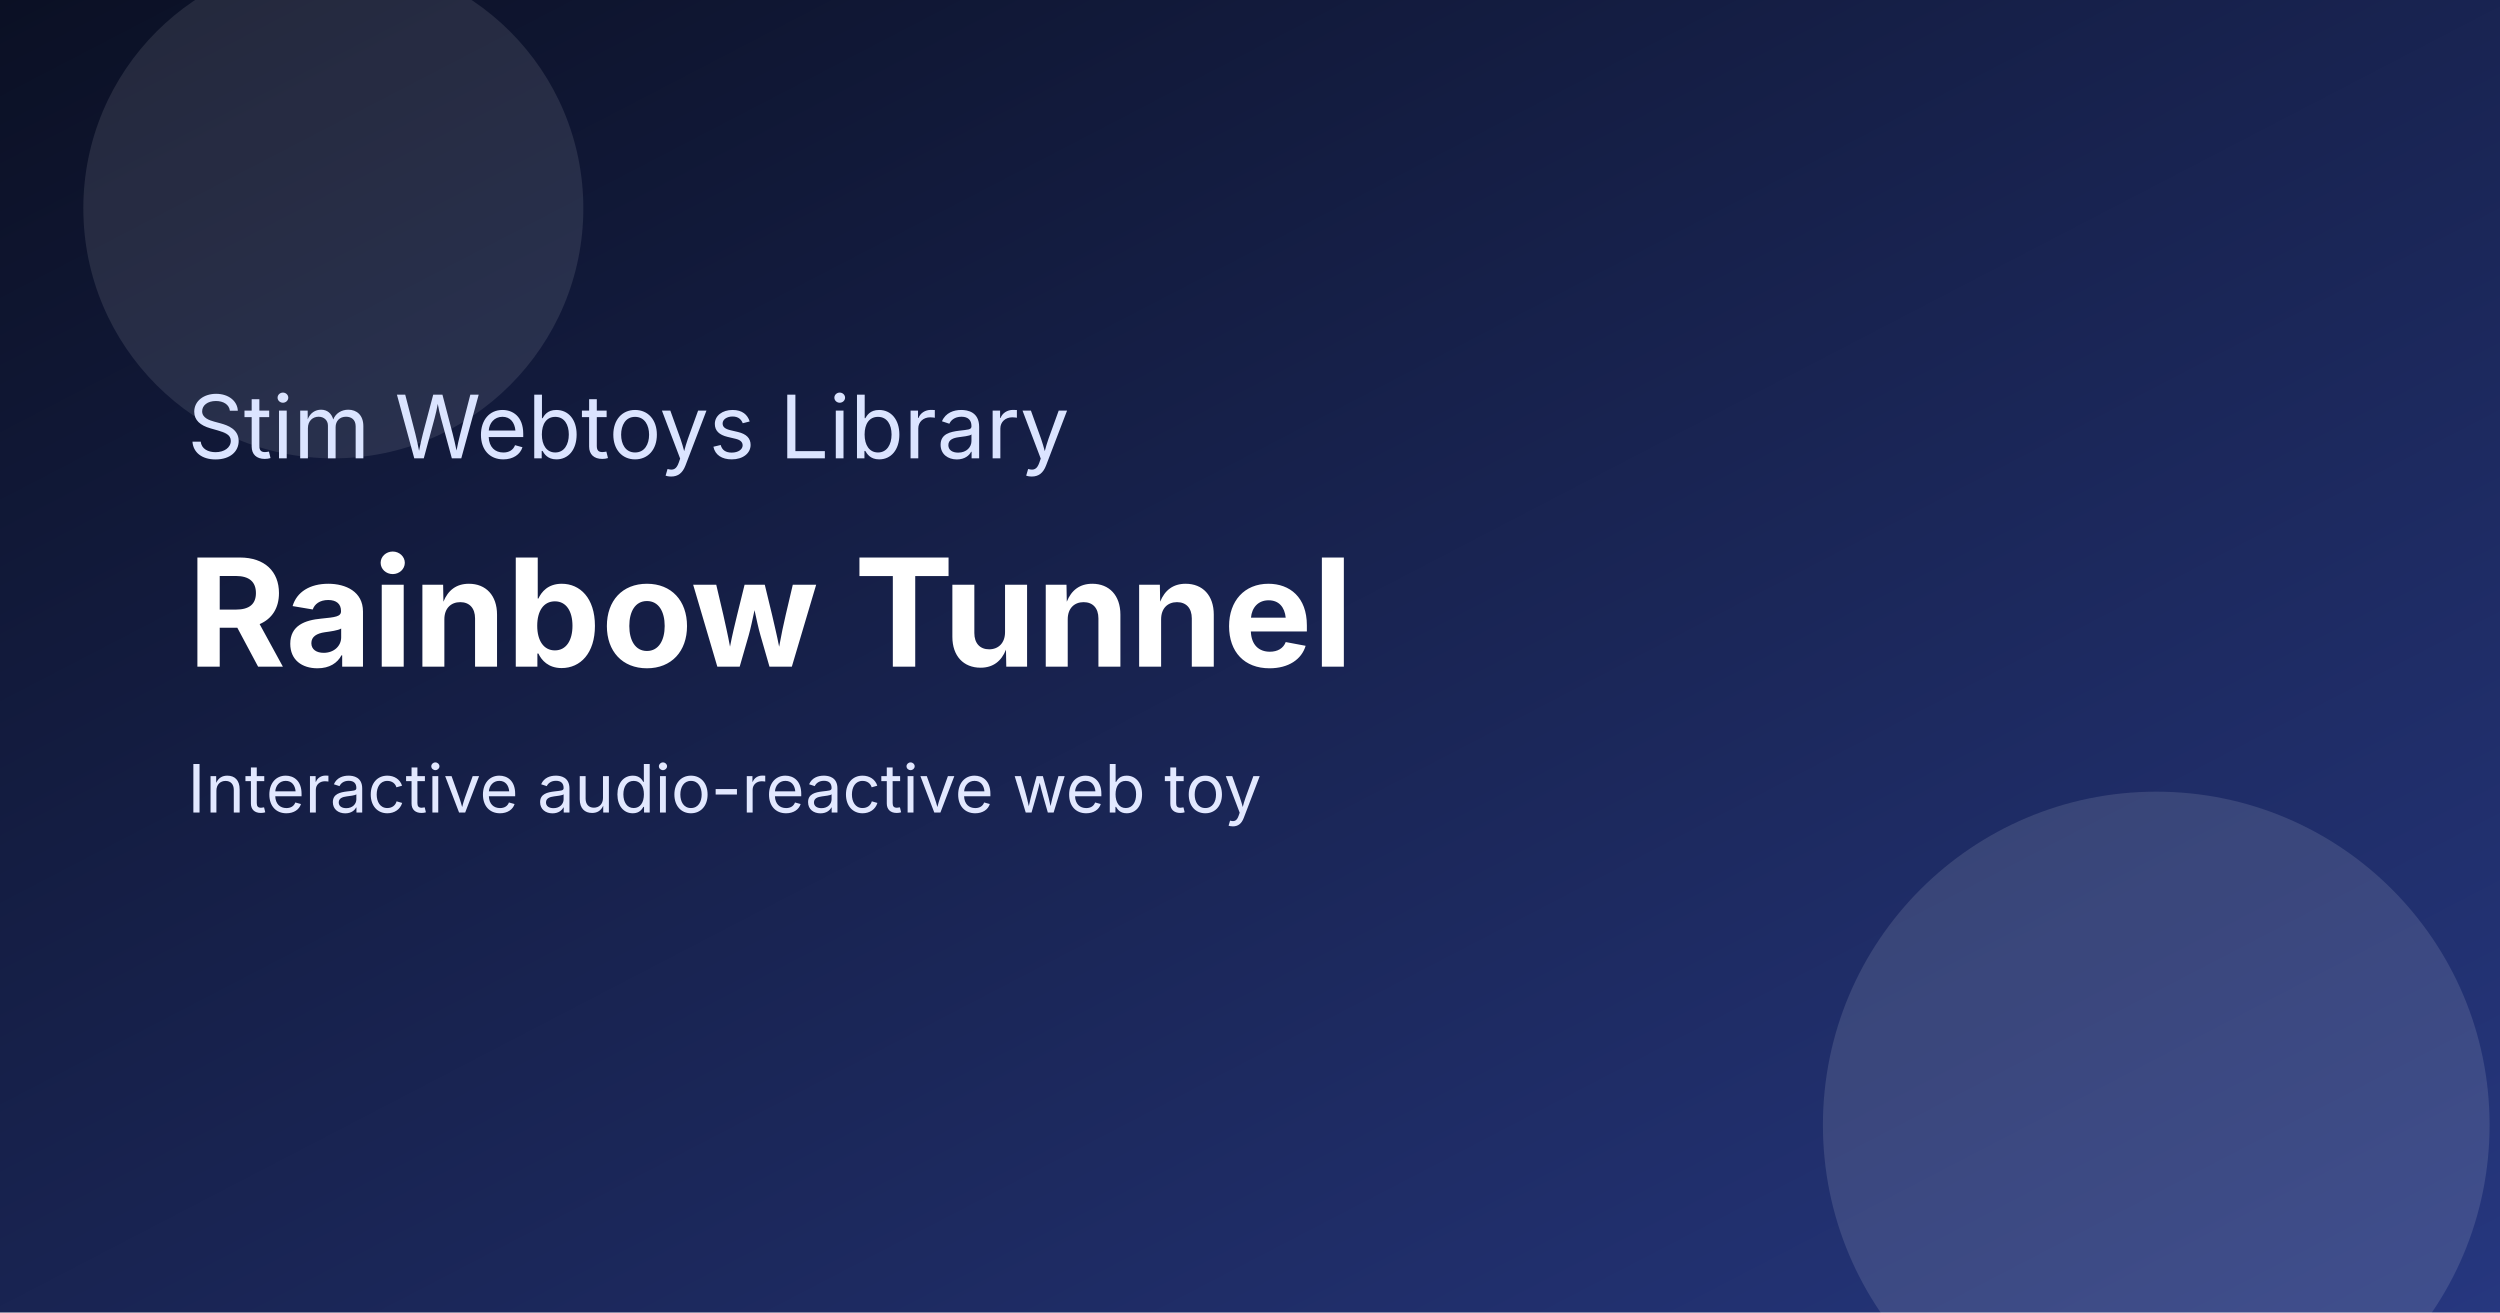
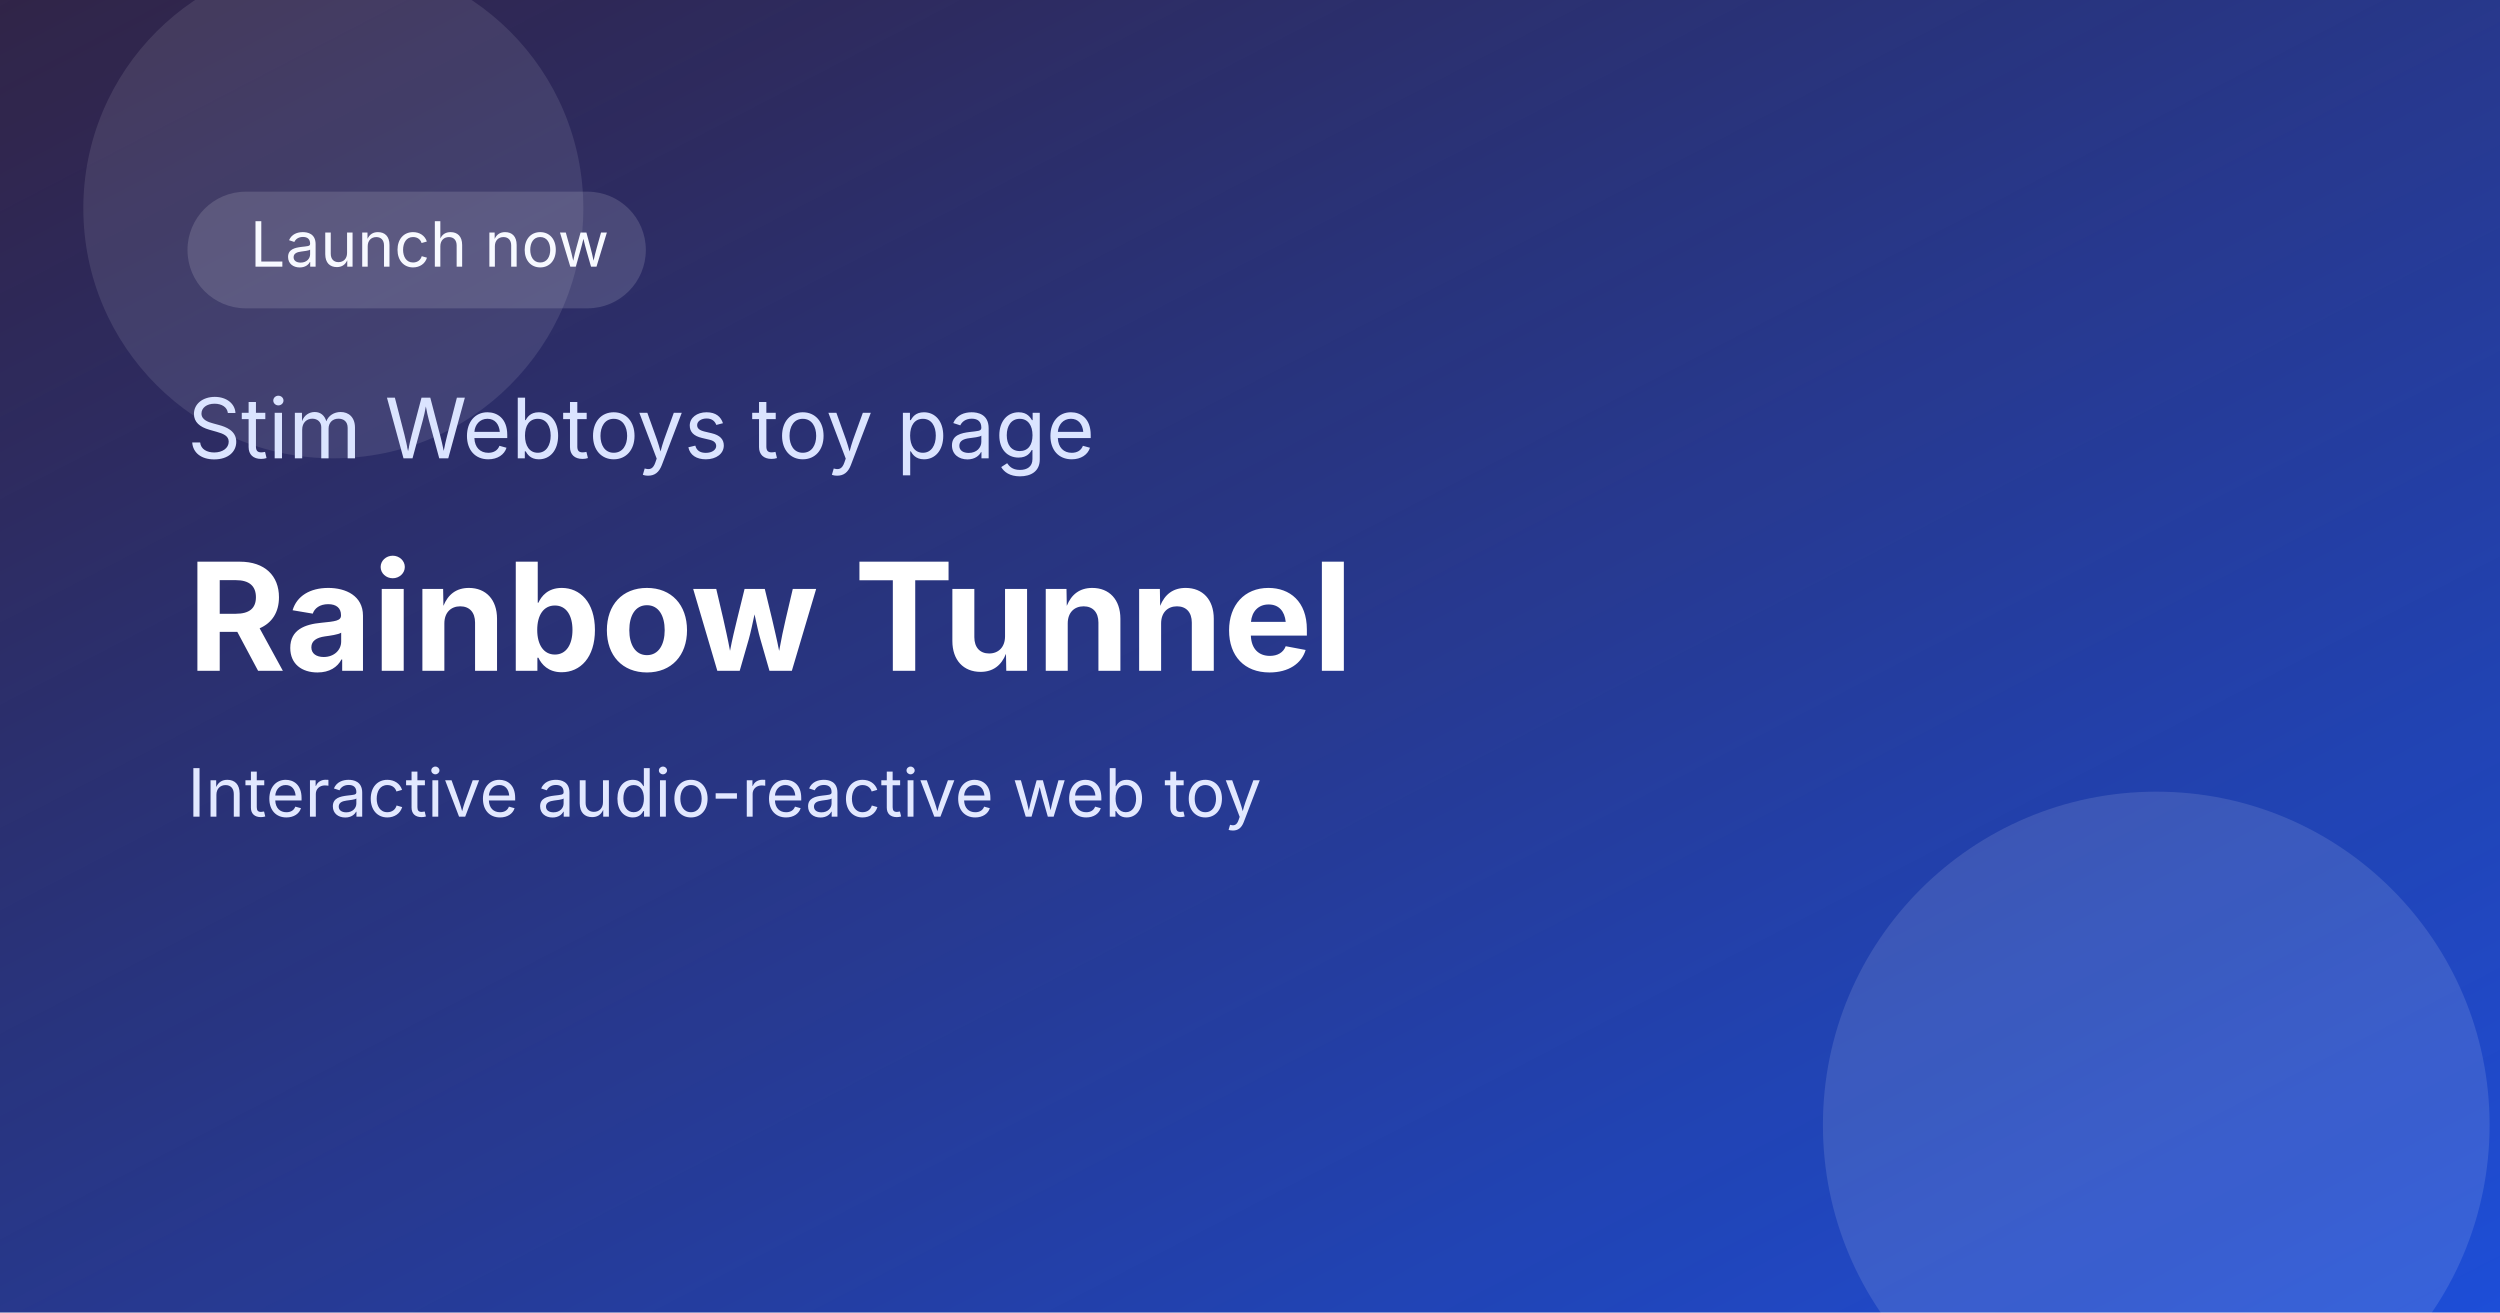
<svg xmlns="http://www.w3.org/2000/svg" width="1200" height="630" viewBox="0 0 1200 630" role="img" aria-label="Rainbow Tunnel">
  <defs>
    <linearGradient id="bg" x1="0" y1="0" x2="1" y2="1">
-       <stop offset="0%" stop-color="#0b1024" />
-       <stop offset="100%" stop-color="#26377f" />
+       <stop offset="0%" stop-color="#1a0c33" />
+       <stop offset="100%" stop-color="#1d4ed8" />
+     </linearGradient>
+     <linearGradient id="shine" x1="0" y1="0" x2="1" y2="1">
+       <stop offset="0%" stop-color="rgba(255,255,255,0.25)" />
+       <stop offset="100%" stop-color="rgba(255,255,255,0)" />
    </linearGradient>
  </defs>
  <rect width="1200" height="630" fill="url(#bg)" />
+   <rect x="0" y="0" width="1200" height="630" fill="url(#shine)" opacity="0.4" />
  <circle cx="1035" cy="540" r="160" fill="rgba(255,255,255,0.12)" />
  <circle cx="160" cy="100" r="120" fill="rgba(255,255,255,0.1)" />
-   <text x="90" y="220" font-size="42" fill="#dbe4ff" font-family="Inter, Arial, sans-serif">Stim Webtoys Library</text>
-   <text x="90" y="320" font-size="72" font-weight="700" fill="#ffffff" font-family="Inter, Arial, sans-serif">Rainbow Tunnel</text>
-   <text x="90" y="390" font-size="32" fill="#e2e8ff" font-family="Inter, Arial, sans-serif">Interactive audio-reactive web toy</text>
+   <rect x="90" y="92" width="220" height="56" rx="28" fill="rgba(255,255,255,0.14)" />
+   <text x="120" y="128" font-size="30" fill="#f7f9ff" font-family="Inter, Arial, sans-serif">Launch now</text>
+   <text x="90" y="220" font-size="40" fill="#dbe4ff" font-family="Inter, Arial, sans-serif">Stim Webtoys toy page</text>
+   <text x="90" y="322" font-size="72" font-weight="700" fill="#ffffff" font-family="Inter, Arial, sans-serif">Rainbow Tunnel</text>
+   <text x="90" y="392" font-size="32" fill="#e2e8ff" font-family="Inter, Arial, sans-serif">Interactive audio-reactive web toy</text>
</svg>
